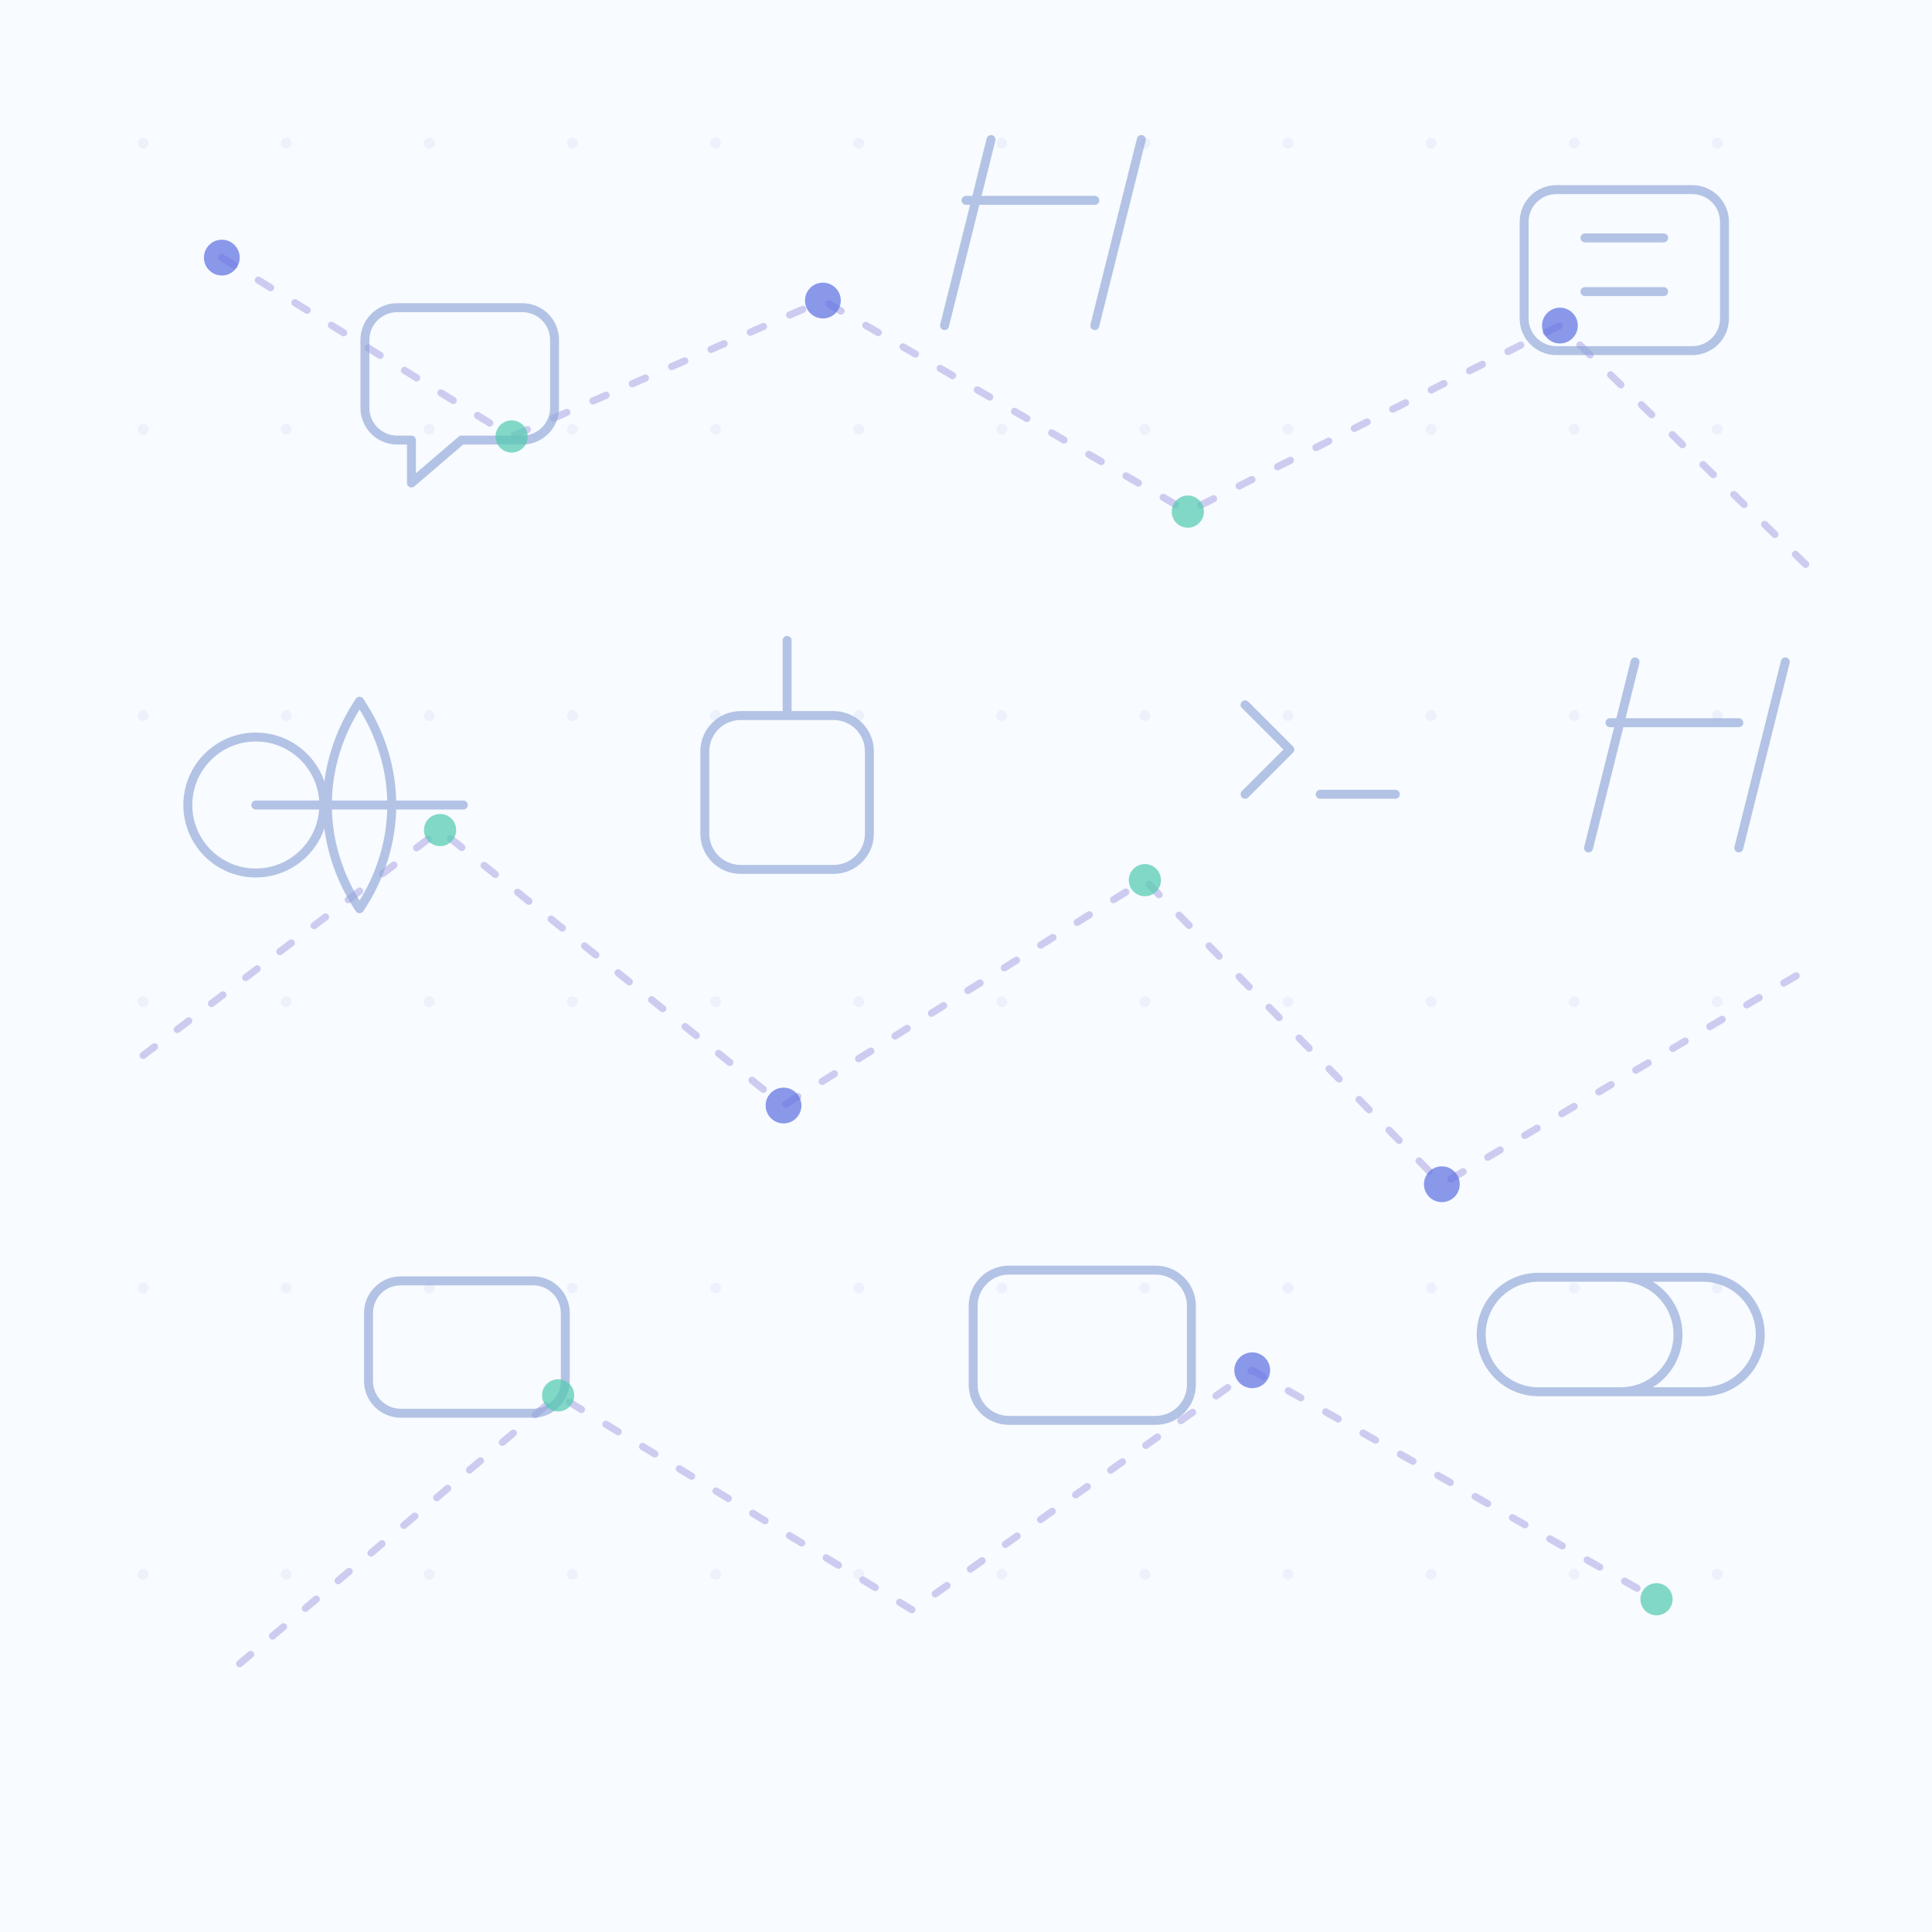
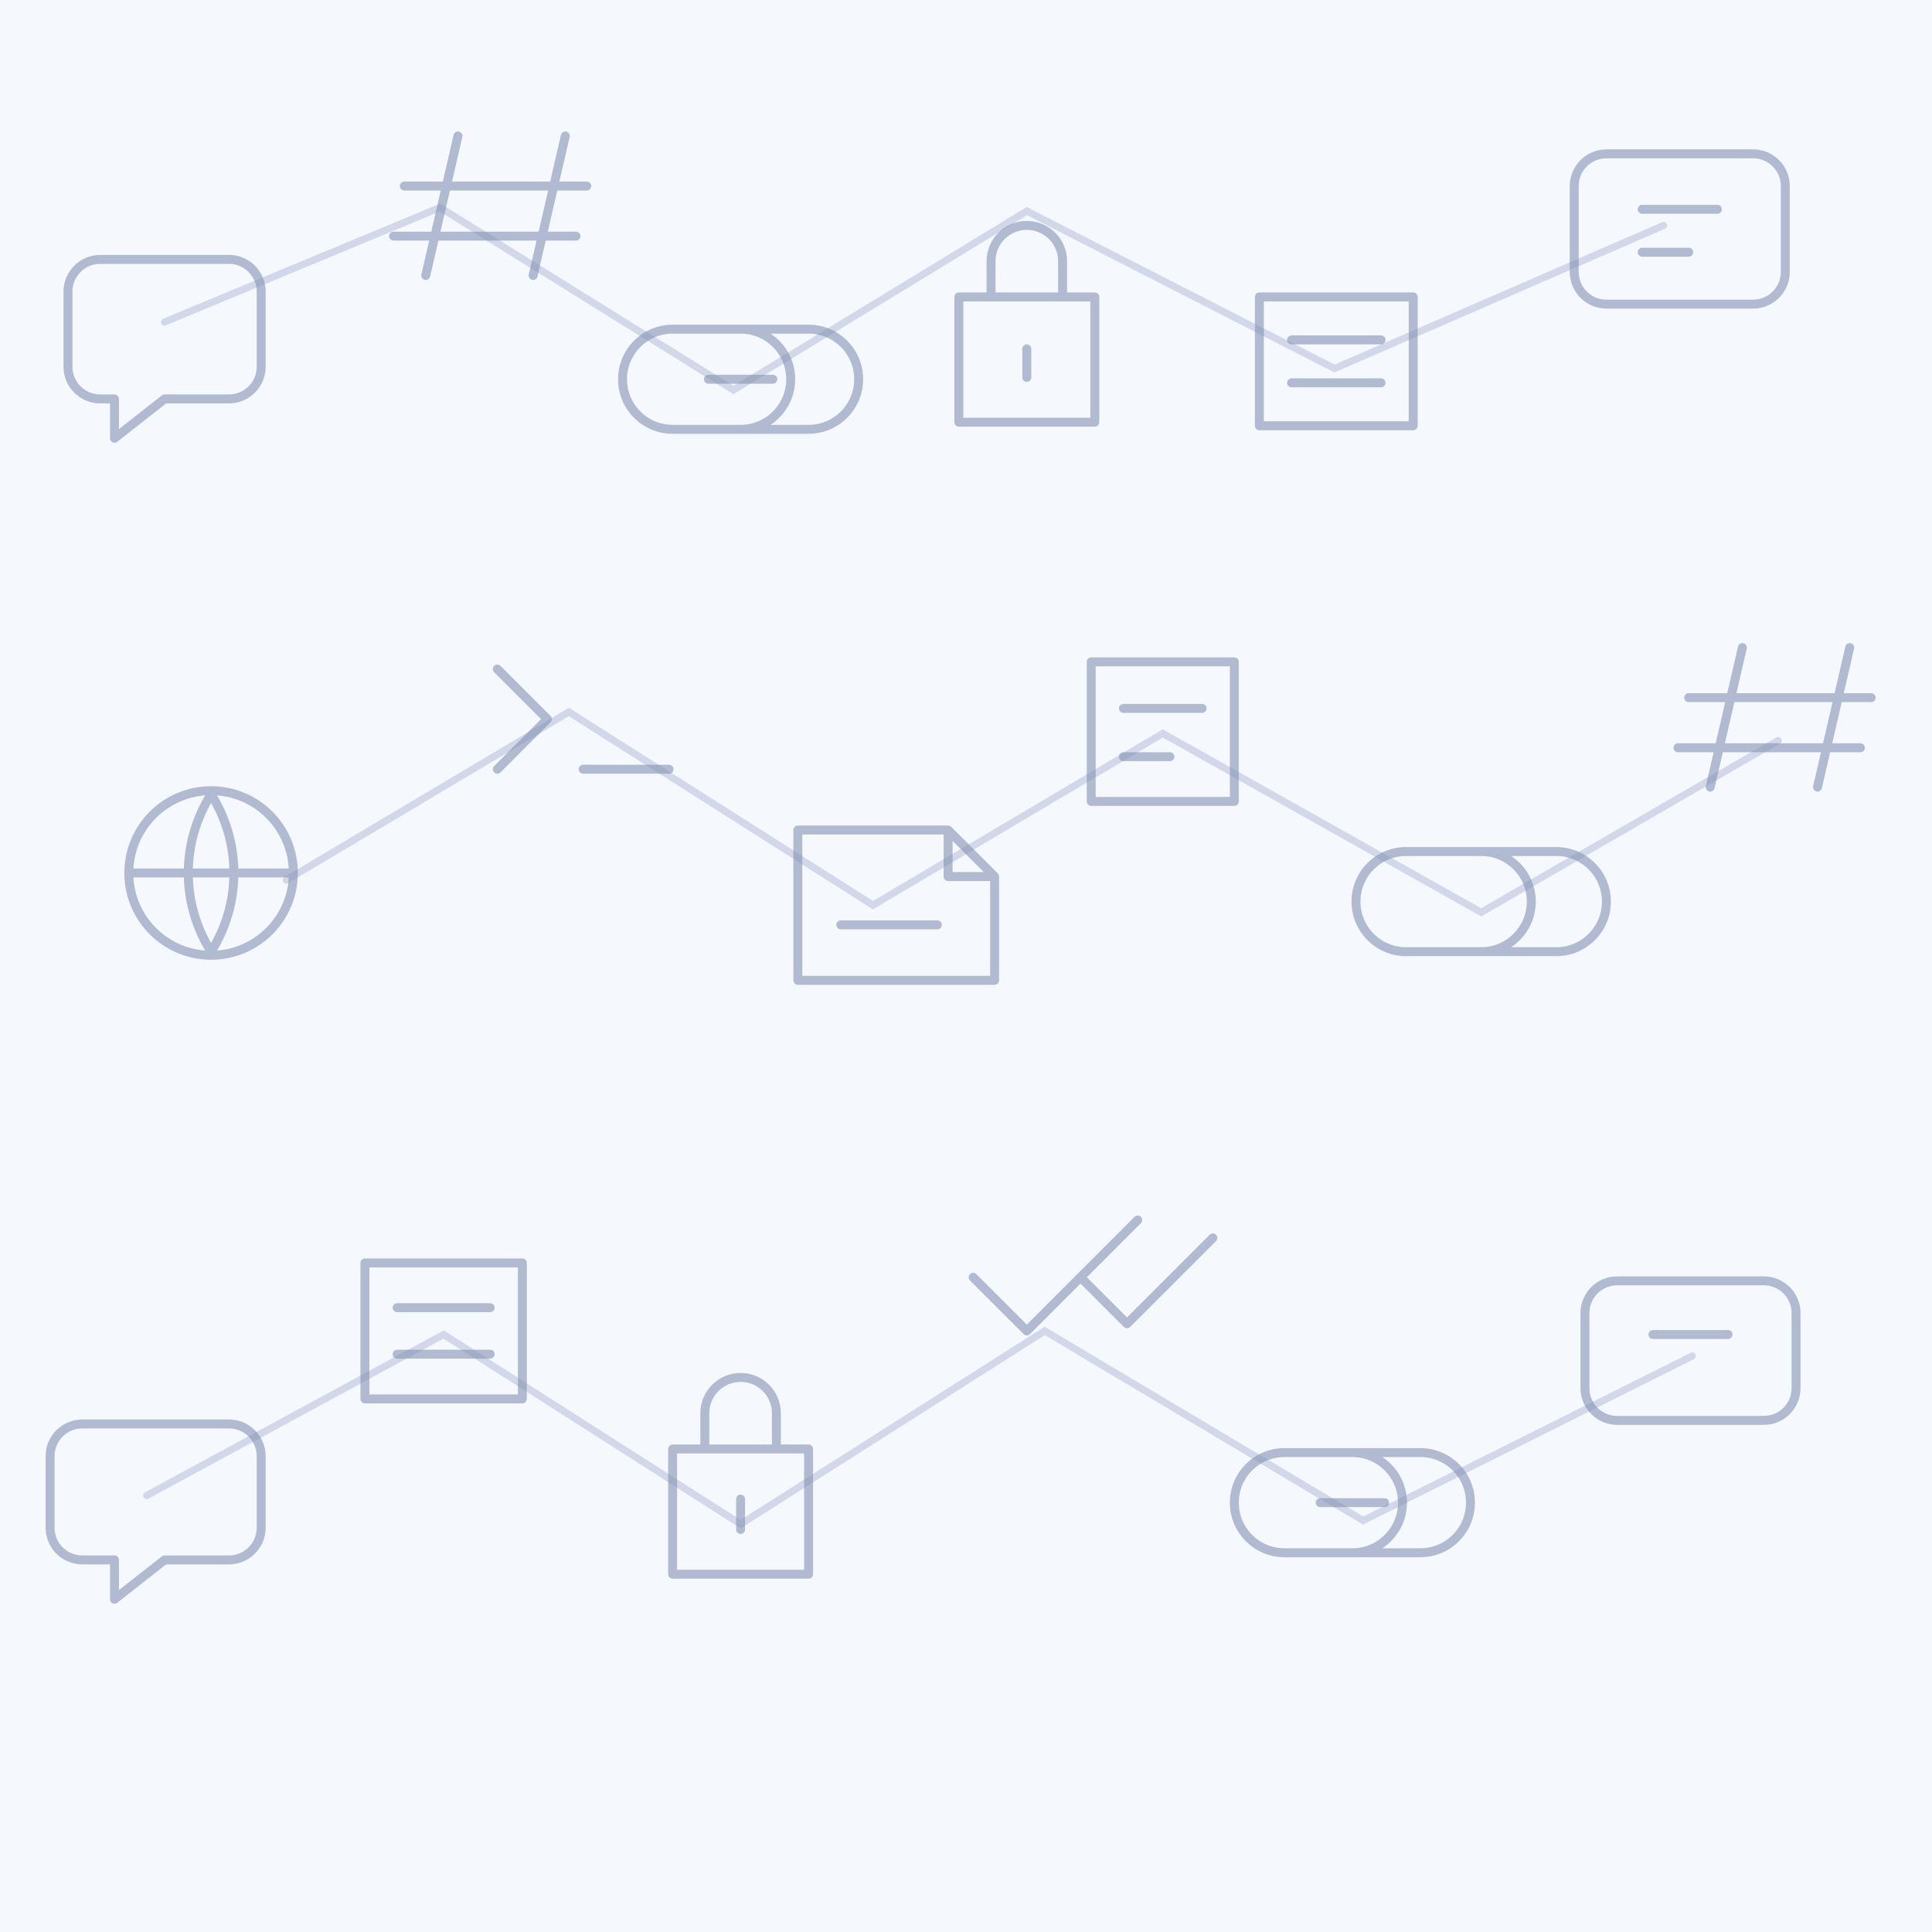
<svg xmlns="http://www.w3.org/2000/svg" viewBox="0 0 1080 1080" role="img" aria-label="IRC network light chat wallpaper pattern">
-   <rect width="1080" height="1080" fill="#f8fbff" />
-   <g fill="#dfe6f6" opacity=".48">
-     <circle cx="80" cy="80" r="3" />
-     <circle cx="160" cy="80" r="3" />
-     <circle cx="240" cy="80" r="3" />
-     <circle cx="320" cy="80" r="3" />
-     <circle cx="400" cy="80" r="3" />
-     <circle cx="480" cy="80" r="3" />
-     <circle cx="560" cy="80" r="3" />
-     <circle cx="640" cy="80" r="3" />
-     <circle cx="720" cy="80" r="3" />
-     <circle cx="800" cy="80" r="3" />
-     <circle cx="880" cy="80" r="3" />
-     <circle cx="960" cy="80" r="3" />
-     <circle cx="80" cy="240" r="3" />
-     <circle cx="160" cy="240" r="3" />
-     <circle cx="240" cy="240" r="3" />
-     <circle cx="320" cy="240" r="3" />
-     <circle cx="400" cy="240" r="3" />
-     <circle cx="480" cy="240" r="3" />
-     <circle cx="560" cy="240" r="3" />
-     <circle cx="640" cy="240" r="3" />
-     <circle cx="720" cy="240" r="3" />
-     <circle cx="800" cy="240" r="3" />
-     <circle cx="880" cy="240" r="3" />
-     <circle cx="960" cy="240" r="3" />
-     <circle cx="80" cy="400" r="3" />
-     <circle cx="160" cy="400" r="3" />
-     <circle cx="240" cy="400" r="3" />
-     <circle cx="320" cy="400" r="3" />
-     <circle cx="400" cy="400" r="3" />
-     <circle cx="480" cy="400" r="3" />
-     <circle cx="560" cy="400" r="3" />
-     <circle cx="640" cy="400" r="3" />
-     <circle cx="720" cy="400" r="3" />
-     <circle cx="800" cy="400" r="3" />
-     <circle cx="880" cy="400" r="3" />
-     <circle cx="960" cy="400" r="3" />
-     <circle cx="80" cy="560" r="3" />
-     <circle cx="160" cy="560" r="3" />
-     <circle cx="240" cy="560" r="3" />
-     <circle cx="320" cy="560" r="3" />
-     <circle cx="400" cy="560" r="3" />
-     <circle cx="480" cy="560" r="3" />
-     <circle cx="560" cy="560" r="3" />
-     <circle cx="640" cy="560" r="3" />
-     <circle cx="720" cy="560" r="3" />
-     <circle cx="800" cy="560" r="3" />
-     <circle cx="880" cy="560" r="3" />
-     <circle cx="960" cy="560" r="3" />
-     <circle cx="80" cy="720" r="3" />
-     <circle cx="160" cy="720" r="3" />
-     <circle cx="240" cy="720" r="3" />
-     <circle cx="320" cy="720" r="3" />
-     <circle cx="400" cy="720" r="3" />
-     <circle cx="480" cy="720" r="3" />
-     <circle cx="560" cy="720" r="3" />
-     <circle cx="640" cy="720" r="3" />
-     <circle cx="720" cy="720" r="3" />
-     <circle cx="800" cy="720" r="3" />
-     <circle cx="880" cy="720" r="3" />
-     <circle cx="960" cy="720" r="3" />
-     <circle cx="80" cy="880" r="3" />
-     <circle cx="160" cy="880" r="3" />
-     <circle cx="240" cy="880" r="3" />
-     <circle cx="320" cy="880" r="3" />
-     <circle cx="400" cy="880" r="3" />
-     <circle cx="480" cy="880" r="3" />
-     <circle cx="560" cy="880" r="3" />
-     <circle cx="640" cy="880" r="3" />
-     <circle cx="720" cy="880" r="3" />
-     <circle cx="800" cy="880" r="3" />
-     <circle cx="880" cy="880" r="3" />
-     <circle cx="960" cy="880" r="3" />
+   <rect width="1080" height="1080" fill="#f5f8fc" />
+   <g fill="none" stroke="#a1acd0" stroke-width="4" stroke-linecap="round" opacity=".42">
+     <path d="M92 180 246 116 410 218 574 118 746 206 930 126" />
+     <path d="M160 492 318 398 488 506 650 410 828 510 994 414" />
+     <path d="M82 836 248 746 414 852 584 744 762 850 946 758" />
  </g>
-   <g fill="none" stroke="#a79fe3" stroke-width="4" stroke-linecap="round" stroke-dasharray="8 16" opacity=".52">
-     <path d="M124 144 286 244 460 168 664 286 872 182 1012 318" />
-     <path d="M80 590 246 464 438 618 640 492 806 662 1010 542" />
-     <path d="M134 930 312 780 510 900 700 766 926 894" />
-   </g>
-   <g fill="none" stroke="#8fa6d8" stroke-width="5" stroke-linecap="round" stroke-linejoin="round" opacity=".66">
-     <path d="M222 172h70a18 18 0 0 1 18 18v38a18 18 0 0 1-18 18h-34l-28 24v-24h-8a18 18 0 0 1-18-18v-38a18 18 0 0 1 18-18z" />
-     <path d="M540 112h72m-58-34-26 104m110-104-26 104" />
-     <path d="M870 106h76a18 18 0 0 1 18 18v54a18 18 0 0 1-18 18h-76a18 18 0 0 1-18-18v-54a18 18 0 0 1 18-18zm16 27h44m-44 30h44" />
-     <path d="M143 412a38 38 0 1 0 0 76 38 38 0 0 0 0-76zm0 38h116m-58-58c24 36 24 80 0 116m0-116c-24 36-24 80 0 116" />
-     <path d="M414 400h52a20 20 0 0 1 20 20v46a20 20 0 0 1-20 20h-52a20 20 0 0 1-20-20v-46a20 20 0 0 1 20-20zm26-42v42" />
-     <path d="M696 394l25 25-25 25m42 0h42" />
-     <path d="M900 404h72m-58-34-26 104m110-104-26 104" />
-     <path d="M224 716h74a18 18 0 0 1 18 18v38a18 18 0 0 1-18 18h-74a18 18 0 0 1-18-18v-38a18 18 0 0 1 18-18z" />
-     <path d="M564 710h82a20 20 0 0 1 20 20v44a20 20 0 0 1-20 20h-82a20 20 0 0 1-20-20v-44a20 20 0 0 1 20-20z" />
-     <path d="M860 714h46a32 32 0 0 1 0 64h-46a32 32 0 0 1 0-64zm46 0h46a32 32 0 0 1 0 64h-46" />
-   </g>
-   <g fill="#5b6ee1" opacity=".7">
-     <circle cx="124" cy="144" r="10" />
-     <circle cx="460" cy="168" r="10" />
-     <circle cx="872" cy="182" r="10" />
-     <circle cx="438" cy="618" r="10" />
-     <circle cx="806" cy="662" r="10" />
-     <circle cx="700" cy="766" r="10" />
-   </g>
-   <g fill="#55cbb2" opacity=".72">
-     <circle cx="286" cy="244" r="9" />
-     <circle cx="664" cy="286" r="9" />
-     <circle cx="246" cy="464" r="9" />
-     <circle cx="640" cy="492" r="9" />
-     <circle cx="312" cy="780" r="9" />
-     <circle cx="926" cy="894" r="9" />
+   <g fill="none" stroke="#7f8eaf" stroke-width="5" stroke-linecap="round" stroke-linejoin="round" opacity=".58">
+     <path d="M56 145h72a18 18 0 0 1 18 18v42a18 18 0 0 1-18 18H92l-28 22v-22h-8a18 18 0 0 1-18-18v-42a18 18 0 0 1 18-18z" />
+     <path d="M256 76 238 154m78-78-18 78m-72-50h102m-108 28h102" />
+     <path d="M376 184h38a28 28 0 0 1 0 56h-38a28 28 0 0 1 0-56zm38 0h38a28 28 0 0 1 0 56h-38m-18-28h36" />
+     <path d="M536 166h76v70h-76zm18 0v-20a20 20 0 0 1 40 0v20m-20 29v16" />
+     <path d="M704 166h86v72h-86zm18 24h50m-50 24h50" />
+     <path d="M898 86h82a18 18 0 0 1 18 18v48a18 18 0 0 1-18 18h-82a18 18 0 0 1-18-18v-48a18 18 0 0 1 18-18zm20 31h42m-42 24h26" />
+     <path d="M118 442a46 46 0 1 0 0 92 46 46 0 0 0 0-92zm-44 46h88m-44-44c17 27 17 61 0 88m0-88c-17 27-17 61 0 88" />
+     <path d="m278 374 28 28-28 28m48 0h48" />
+     <path d="M446 464h84l26 26v58H446zm84 0v26h26m-86 27h54" />
+     <path d="M610 370h80v78h-80zM628 396h44m-44 27h26" />
+     <path d="M786 476h42a28 28 0 0 1 0 56h-42a28 28 0 0 1 0-56zm42 0h42a28 28 0 0 1 0 56h-42" />
+     <path d="M974 362 956 440m78-78-18 78m-72-50h102m-108 28h102" />
+     <path d="M46 796h82a18 18 0 0 1 18 18v40a18 18 0 0 1-18 18H92l-28 22v-22H46a18 18 0 0 1-18-18v-40a18 18 0 0 1 18-18z" />
+     <path d="M204 706h88v76h-88zm18 25h52m-52 26h52" />
+     <path d="M376 810h76v70h-76zm18 0v-20a20 20 0 0 1 40 0v20m-20 28v17" />
+     <path d="m544 714 30 30 62-62m-32 32 26 26 48-48" />
+     <path d="M718 812h38a28 28 0 0 1 0 56h-38a28 28 0 0 1 0-56zm38 0h38a28 28 0 0 1 0 56h-38m-18-28h36" />
+     <path d="M904 716h82a18 18 0 0 1 18 18v42a18 18 0 0 1-18 18h-82a18 18 0 0 1-18-18v-42a18 18 0 0 1 18-18zm20 30h42" />
  </g>
</svg>
